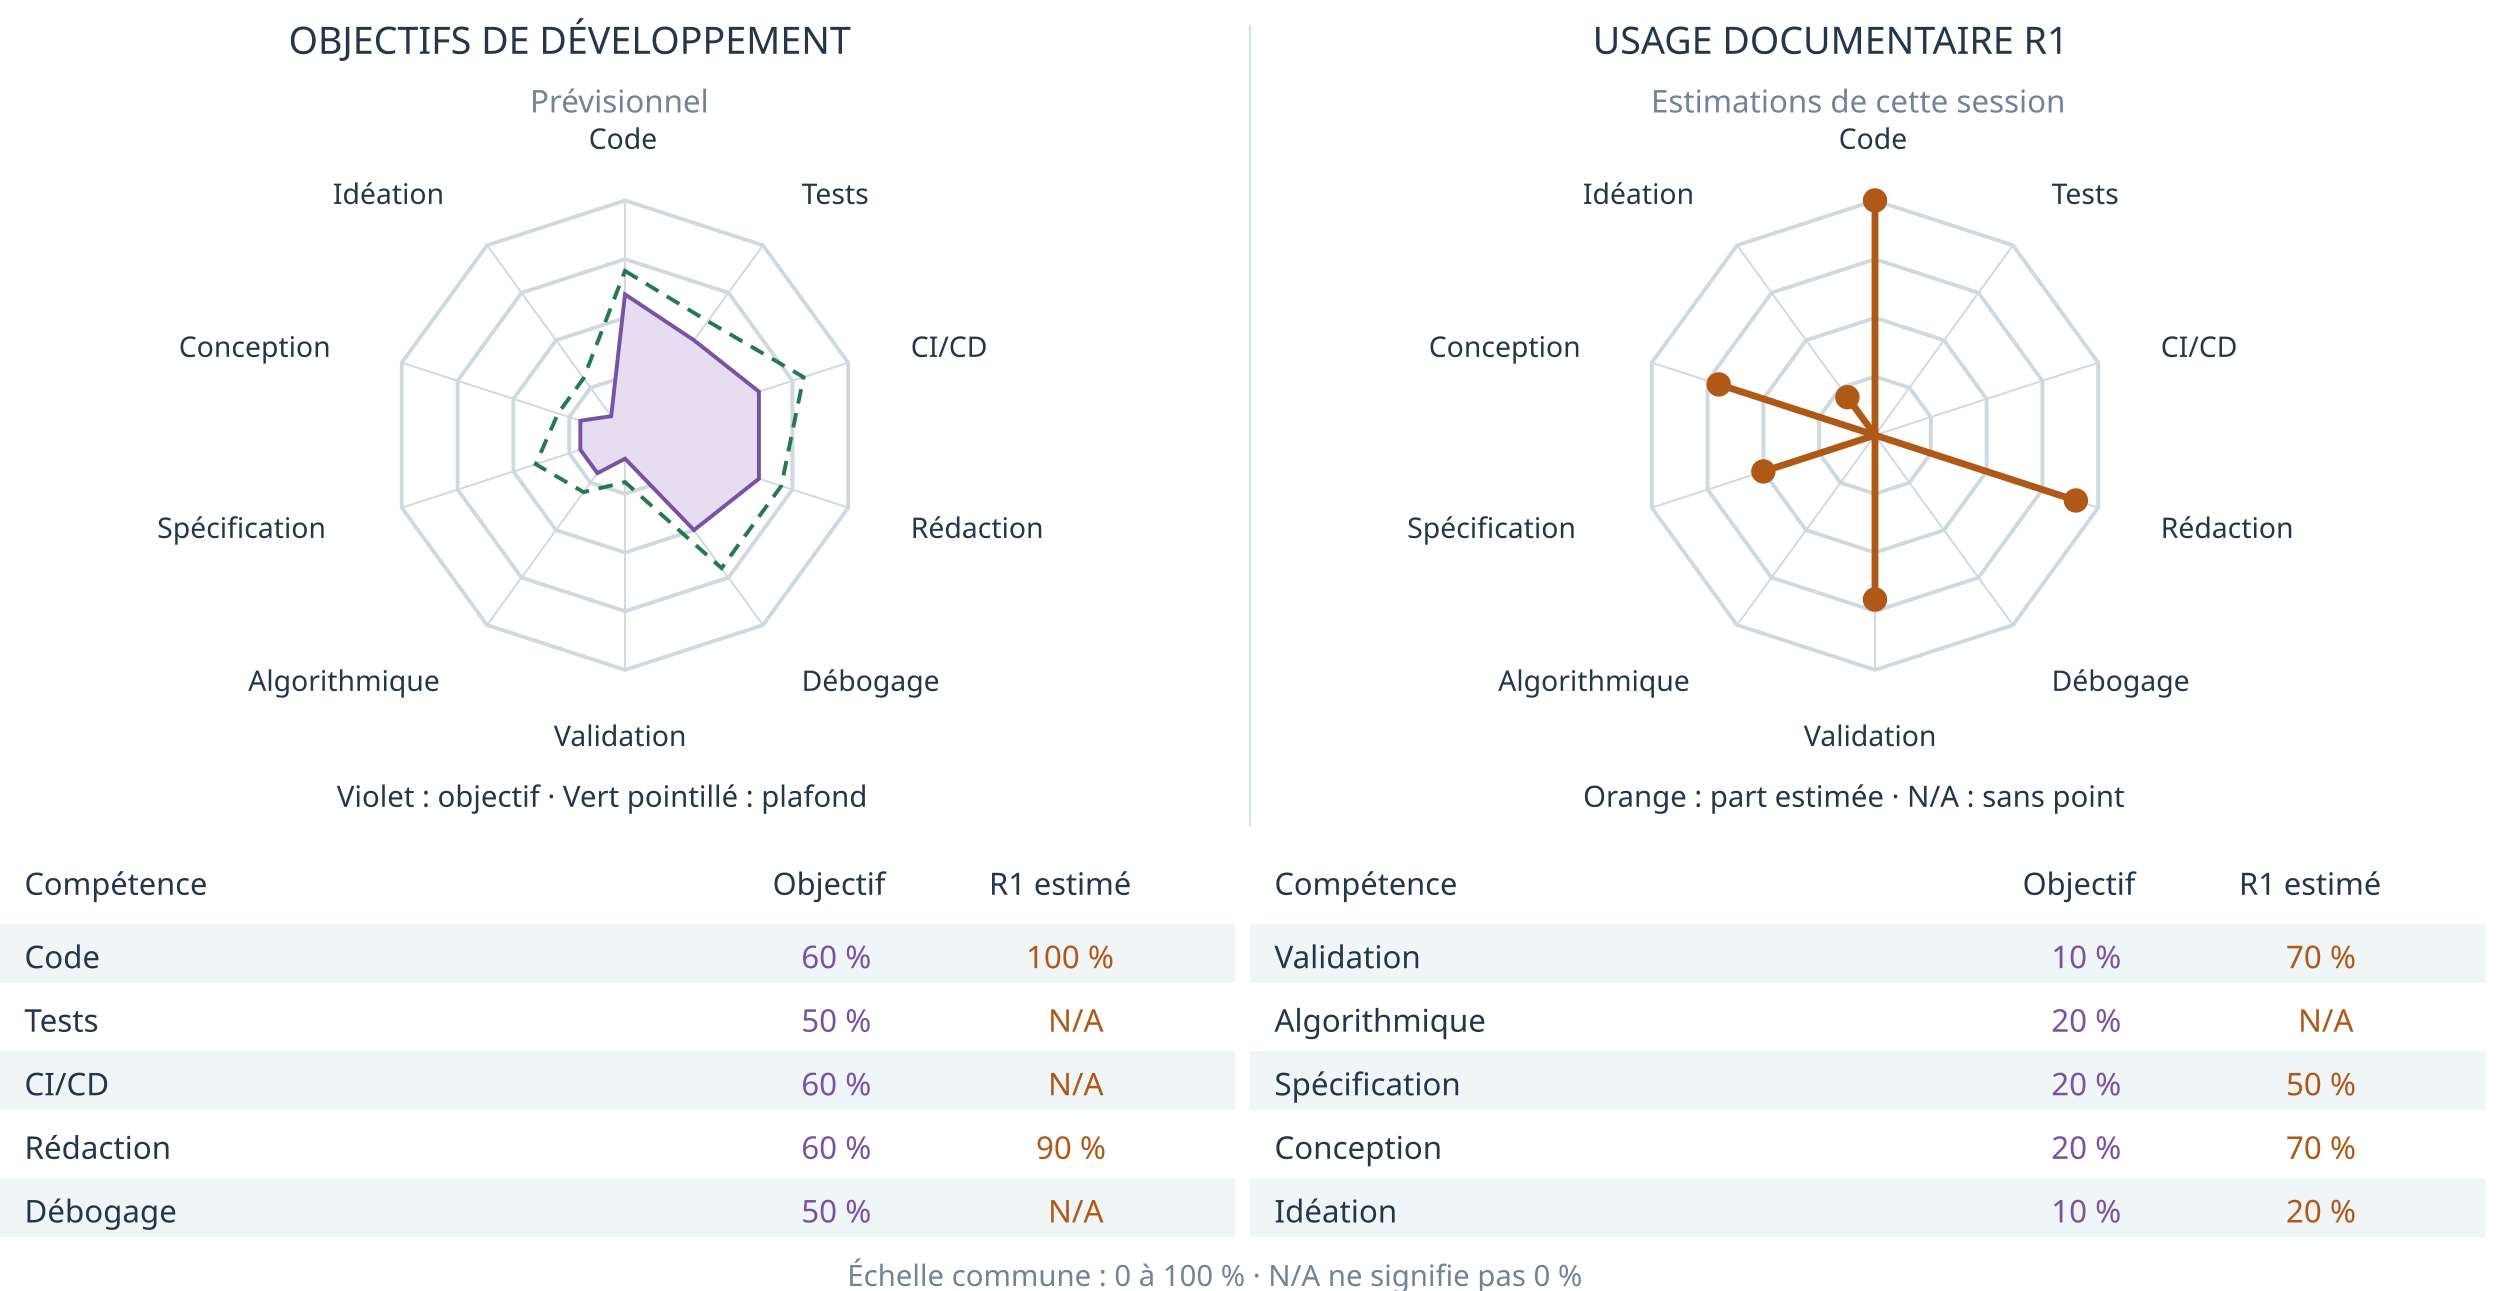
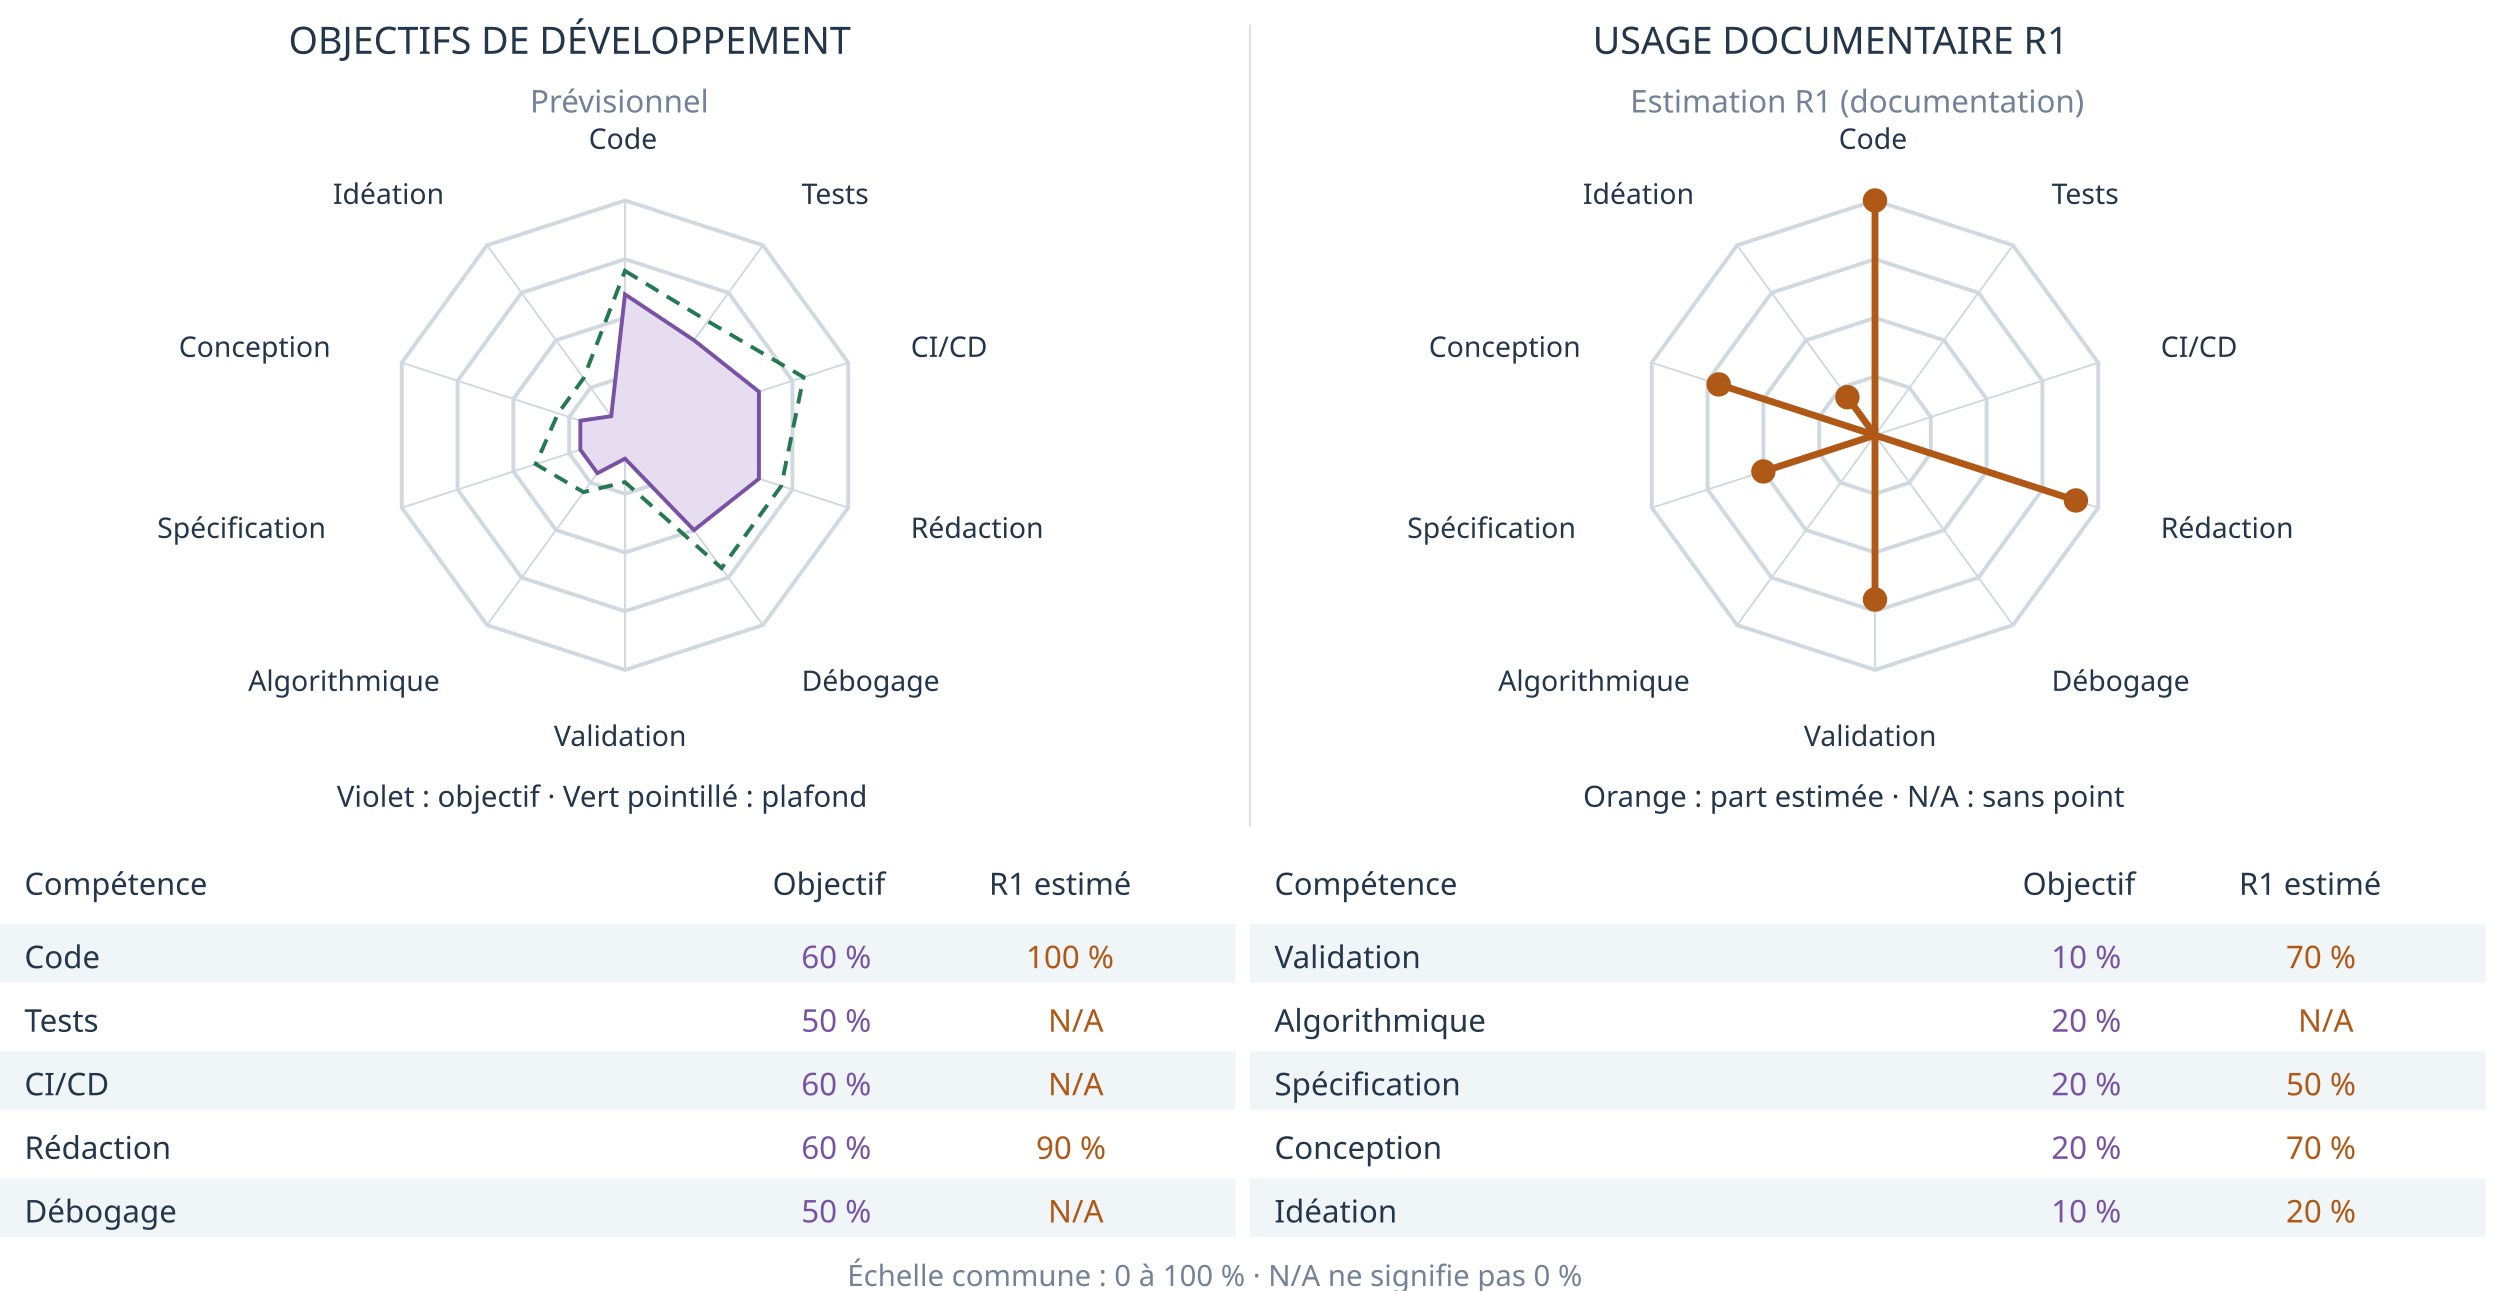
<svg xmlns="http://www.w3.org/2000/svg" width="511.276" height="264" preserveAspectRatio="xMinYMin meet" viewBox="0 0 511 264" version="1.0" fill-rule="evenodd">
  <clipPath id="clip">
    <rect x="0" y="0" width="511.276" height="264" />
  </clipPath>
  <g id="group" transform="scale(1,-1) translate(0,-264)" style="clip-path: url(#clip)">
    <g transform="">
      <text x="59.011" y="253" style="font-family: Body-Bold; font-size: 7.7px;fill: rgb(14%,21%,29%); stroke:none;" transform="translate(0,506) scale(1,-1)">OBJECTIFS DE DÉVELOPPEMENT</text>
      <text x="108.394" y="241" style="font-family: Body; font-size: 6.4px;fill: rgb(45%,51%,59%); stroke:none;" transform="translate(0,482) scale(1,-1)">Prévisionnel</text>
      <polygon points="127.819 187, 134.872 184.708, 139.232 178.708, 139.232 171.292, 134.872 165.292, 127.819 163, 120.766 165.292, 116.406 171.292, 116.406 178.708, 120.766 184.708" style="stroke: rgb(82%,85%,88%); stroke-linecap: butt; stroke-width: 0.8; fill: none; fill-rule: evenodd;" />
      <polygon points="127.819 199, 141.926 194.416, 150.644 182.416, 150.644 167.584, 141.926 155.584, 127.819 151, 113.712 155.584, 104.993 167.584, 104.993 182.416, 113.712 194.416" style="stroke: rgb(82%,85%,88%); stroke-linecap: butt; stroke-width: 0.8; fill: none; fill-rule: evenodd;" />
      <polygon points="127.819 211, 148.979 204.125, 162.057 186.125, 162.057 163.875, 148.979 145.875, 127.819 139, 106.659 145.875, 93.581 163.875, 93.581 186.125, 106.659 204.125" style="stroke: rgb(82%,85%,88%); stroke-linecap: butt; stroke-width: 0.8; fill: none; fill-rule: evenodd;" />
      <polygon points="127.819 223, 156.033 213.833, 173.47 189.833, 173.47 160.167, 156.033 136.167, 127.819 127, 99.605 136.167, 82.168 160.167, 82.168 189.833, 99.605 213.833" style="stroke: rgb(82%,85%,88%); stroke-linecap: butt; stroke-width: 0.8; fill: none; fill-rule: evenodd;" />
      <path d="M 127.819,175 L 127.819,223 Z" style="stroke: rgb(82%,85%,88%); stroke-linecap: butt; stroke-width: 0.4;" />
      <text x="120.395" y="234.44" style="font-family: Body; font-size: 5.8px;fill: rgb(14%,21%,29%); stroke:none;" transform="translate(0,468) scale(1,-1)">Code</text>
      <path d="M 127.819,175 L 156.033,213.833 Z" style="stroke: rgb(82%,85%,88%); stroke-linecap: butt; stroke-width: 0.4;" />
      <text x="163.932" y="222.706" style="font-family: Body; font-size: 5.8px;fill: rgb(14%,21%,29%); stroke:none;" transform="translate(0,445) scale(1,-1)">Tests</text>
      <path d="M 127.819,175 L 173.47,189.833 Z" style="stroke: rgb(82%,85%,88%); stroke-linecap: butt; stroke-width: 0.4;" />
      <text x="186.252" y="191.986" style="font-family: Body; font-size: 5.8px;fill: rgb(14%,21%,29%); stroke:none;" transform="translate(0,383) scale(1,-1)">CI/CD</text>
      <path d="M 127.819,175 L 173.47,160.167 Z" style="stroke: rgb(82%,85%,88%); stroke-linecap: butt; stroke-width: 0.4;" />
      <text x="186.252" y="154.014" style="font-family: Body; font-size: 5.8px;fill: rgb(14%,21%,29%); stroke:none;" transform="translate(0,308) scale(1,-1)">Rédaction</text>
      <path d="M 127.819,175 L 156.033,136.167 Z" style="stroke: rgb(82%,85%,88%); stroke-linecap: butt; stroke-width: 0.4;" />
      <text x="163.932" y="123.294" style="font-family: Body; font-size: 5.8px;fill: rgb(14%,21%,29%); stroke:none;" transform="translate(0,246) scale(1,-1)">Débogage</text>
      <path d="M 127.819,175 L 127.819,127 Z" style="stroke: rgb(82%,85%,88%); stroke-linecap: butt; stroke-width: 0.4;" />
      <text x="113.274" y="111.56" style="font-family: Body; font-size: 5.8px;fill: rgb(14%,21%,29%); stroke:none;" transform="translate(0,223) scale(1,-1)">Validation</text>
      <path d="M 127.819,175 L 99.605,136.167 Z" style="stroke: rgb(82%,85%,88%); stroke-linecap: butt; stroke-width: 0.4;" />
      <text x="50.763" y="123.294" style="font-family: Body; font-size: 5.8px;fill: rgb(14%,21%,29%); stroke:none;" transform="translate(0,246) scale(1,-1)">Algorithmique</text>
      <path d="M 127.819,175 L 82.168,160.167 Z" style="stroke: rgb(82%,85%,88%); stroke-linecap: butt; stroke-width: 0.4;" />
      <text x="32.148" y="154.014" style="font-family: Body; font-size: 5.8px;fill: rgb(14%,21%,29%); stroke:none;" transform="translate(0,308) scale(1,-1)">Spécification</text>
      <path d="M 127.819,175 L 82.168,189.833 Z" style="stroke: rgb(82%,85%,88%); stroke-linecap: butt; stroke-width: 0.4;" />
      <text x="36.563" y="191.986" style="font-family: Body; font-size: 5.8px;fill: rgb(14%,21%,29%); stroke:none;" transform="translate(0,383) scale(1,-1)">Conception</text>
      <path d="M 127.819,175 L 99.605,213.833 Z" style="stroke: rgb(82%,85%,88%); stroke-linecap: butt; stroke-width: 0.4;" />
      <text x="68.081" y="222.706" style="font-family: Body; font-size: 5.8px;fill: rgb(14%,21%,29%); stroke:none;" transform="translate(0,445) scale(1,-1)">Idéation</text>
      <polygon points="127.819 203.8, 141.926 194.416, 155.209 183.9, 155.209 166.1, 141.926 155.584, 127.819 170.2, 122.176 167.233, 118.689 172.033, 118.689 177.967, 124.998 178.883" style="stroke: rgb(47%,32%,64%); stroke-linecap: butt; stroke-width: 0.8; fill: rgb(90%,87%,94%); fill-rule: evenodd;" />
      <polygon points="127.819 208.6, 144.747 198.3, 164.339 186.866, 159.774 164.617, 147.569 147.817, 127.819 165.4, 119.355 163.35, 109.559 169.067, 114.124 179.45, 119.355 186.65" style="stroke: rgb(15%,47%,32%); stroke-linecap: butt; stroke-width: 0.8; fill: none; fill-rule: evenodd; stroke-dasharray: 3, 2;" />
      <text x="68.879" y="99" style="font-family: Body; font-size: 6px;fill: rgb(14%,21%,29%); stroke:none;" transform="translate(0,198) scale(1,-1)">Violet : objectif · Vert pointillé : plafond</text>
      <text x="325.727" y="253" style="font-family: Body-Bold; font-size: 7.7px;fill: rgb(14%,21%,29%); stroke:none;" transform="translate(0,506) scale(1,-1)">USAGE DOCUMENTAIRE R1</text>
-       <text x="337.646" y="241" style="font-family: Body; font-size: 6.4px;fill: rgb(45%,51%,59%); stroke:none;" transform="translate(0,482) scale(1,-1)">Estimations de cette session</text>
+       <text x="333.39" y="241" style="font-family: Body; font-size: 6.4px;fill: rgb(45%,51%,59%); stroke:none;" transform="translate(0,482) scale(1,-1)">Estimation R1 (documentation)</text>
      <polygon points="383.457 187, 390.51 184.708, 394.869 178.708, 394.869 171.292, 390.51 165.292, 383.457 163, 376.403 165.292, 372.044 171.292, 372.044 178.708, 376.403 184.708" style="stroke: rgb(82%,85%,88%); stroke-linecap: butt; stroke-width: 0.8; fill: none; fill-rule: evenodd;" />
      <polygon points="383.457 199, 397.563 194.416, 406.282 182.416, 406.282 167.584, 397.563 155.584, 383.457 151, 369.35 155.584, 360.631 167.584, 360.631 182.416, 369.35 194.416" style="stroke: rgb(82%,85%,88%); stroke-linecap: butt; stroke-width: 0.8; fill: none; fill-rule: evenodd;" />
      <polygon points="383.457 211, 404.617 204.125, 417.695 186.125, 417.695 163.875, 404.617 145.875, 383.457 139, 362.296 145.875, 349.219 163.875, 349.219 186.125, 362.296 204.125" style="stroke: rgb(82%,85%,88%); stroke-linecap: butt; stroke-width: 0.8; fill: none; fill-rule: evenodd;" />
      <polygon points="383.457 223, 411.67 213.833, 429.107 189.833, 429.107 160.167, 411.67 136.167, 383.457 127, 355.243 136.167, 337.806 160.167, 337.806 189.833, 355.243 213.833" style="stroke: rgb(82%,85%,88%); stroke-linecap: butt; stroke-width: 0.8; fill: none; fill-rule: evenodd;" />
      <path d="M 383.457,175 L 383.457,223 Z" style="stroke: rgb(82%,85%,88%); stroke-linecap: butt; stroke-width: 0.4;" />
      <text x="376.033" y="234.44" style="font-family: Body; font-size: 5.8px;fill: rgb(14%,21%,29%); stroke:none;" transform="translate(0,468) scale(1,-1)">Code</text>
      <path d="M 383.457,175 L 411.67,213.833 Z" style="stroke: rgb(82%,85%,88%); stroke-linecap: butt; stroke-width: 0.4;" />
      <text x="419.57" y="222.706" style="font-family: Body; font-size: 5.8px;fill: rgb(14%,21%,29%); stroke:none;" transform="translate(0,445) scale(1,-1)">Tests</text>
      <path d="M 383.457,175 L 429.107,189.833 Z" style="stroke: rgb(82%,85%,88%); stroke-linecap: butt; stroke-width: 0.4;" />
      <text x="441.89" y="191.986" style="font-family: Body; font-size: 5.8px;fill: rgb(14%,21%,29%); stroke:none;" transform="translate(0,383) scale(1,-1)">CI/CD</text>
      <path d="M 383.457,175 L 429.107,160.167 Z" style="stroke: rgb(82%,85%,88%); stroke-linecap: butt; stroke-width: 0.4;" />
      <text x="441.89" y="154.014" style="font-family: Body; font-size: 5.8px;fill: rgb(14%,21%,29%); stroke:none;" transform="translate(0,308) scale(1,-1)">Rédaction</text>
      <path d="M 383.457,175 L 411.67,136.167 Z" style="stroke: rgb(82%,85%,88%); stroke-linecap: butt; stroke-width: 0.4;" />
      <text x="419.57" y="123.294" style="font-family: Body; font-size: 5.8px;fill: rgb(14%,21%,29%); stroke:none;" transform="translate(0,246) scale(1,-1)">Débogage</text>
      <path d="M 383.457,175 L 383.457,127 Z" style="stroke: rgb(82%,85%,88%); stroke-linecap: butt; stroke-width: 0.4;" />
      <text x="368.911" y="111.56" style="font-family: Body; font-size: 5.8px;fill: rgb(14%,21%,29%); stroke:none;" transform="translate(0,223) scale(1,-1)">Validation</text>
      <path d="M 383.457,175 L 355.243,136.167 Z" style="stroke: rgb(82%,85%,88%); stroke-linecap: butt; stroke-width: 0.4;" />
      <text x="306.4" y="123.294" style="font-family: Body; font-size: 5.8px;fill: rgb(14%,21%,29%); stroke:none;" transform="translate(0,246) scale(1,-1)">Algorithmique</text>
      <path d="M 383.457,175 L 337.806,160.167 Z" style="stroke: rgb(82%,85%,88%); stroke-linecap: butt; stroke-width: 0.4;" />
      <text x="287.785" y="154.014" style="font-family: Body; font-size: 5.8px;fill: rgb(14%,21%,29%); stroke:none;" transform="translate(0,308) scale(1,-1)">Spécification</text>
      <path d="M 383.457,175 L 337.806,189.833 Z" style="stroke: rgb(82%,85%,88%); stroke-linecap: butt; stroke-width: 0.4;" />
      <text x="292.201" y="191.986" style="font-family: Body; font-size: 5.8px;fill: rgb(14%,21%,29%); stroke:none;" transform="translate(0,383) scale(1,-1)">Conception</text>
      <path d="M 383.457,175 L 355.243,213.833 Z" style="stroke: rgb(82%,85%,88%); stroke-linecap: butt; stroke-width: 0.4;" />
      <text x="323.718" y="222.706" style="font-family: Body; font-size: 5.8px;fill: rgb(14%,21%,29%); stroke:none;" transform="translate(0,445) scale(1,-1)">Idéation</text>
      <path d="M 383.457,175 L 383.457,223 Z" style="stroke: rgb(69%,35%,9%); stroke-linecap: butt; stroke-width: 1.4;" />
      <circle cx="383.457" cy="223.0" r="2" style="stroke: rgb(69%,35%,9%); stroke-linecap: butt; stroke-width: 1; fill: rgb(69%,35%,9%); fill-rule: evenodd;" />
      <path d="M 383.457,175 L 424.542,161.65 Z" style="stroke: rgb(69%,35%,9%); stroke-linecap: butt; stroke-width: 1.4;" />
      <circle cx="424.542" cy="161.65" r="2" style="stroke: rgb(69%,35%,9%); stroke-linecap: butt; stroke-width: 1; fill: rgb(69%,35%,9%); fill-rule: evenodd;" />
      <path d="M 383.457,175 L 383.457,141.4 Z" style="stroke: rgb(69%,35%,9%); stroke-linecap: butt; stroke-width: 1.4;" />
      <circle cx="383.457" cy="141.4" r="2" style="stroke: rgb(69%,35%,9%); stroke-linecap: butt; stroke-width: 1; fill: rgb(69%,35%,9%); fill-rule: evenodd;" />
      <path d="M 383.457,175 L 360.631,167.584 Z" style="stroke: rgb(69%,35%,9%); stroke-linecap: butt; stroke-width: 1.4;" />
      <circle cx="360.631" cy="167.584" r="2" style="stroke: rgb(69%,35%,9%); stroke-linecap: butt; stroke-width: 1; fill: rgb(69%,35%,9%); fill-rule: evenodd;" />
      <path d="M 383.457,175 L 351.501,185.383 Z" style="stroke: rgb(69%,35%,9%); stroke-linecap: butt; stroke-width: 1.4;" />
      <circle cx="351.501" cy="185.383" r="2" style="stroke: rgb(69%,35%,9%); stroke-linecap: butt; stroke-width: 1; fill: rgb(69%,35%,9%); fill-rule: evenodd;" />
      <path d="M 383.457,175 L 377.814,182.767 Z" style="stroke: rgb(69%,35%,9%); stroke-linecap: butt; stroke-width: 1.4;" />
      <circle cx="377.814" cy="182.767" r="2" style="stroke: rgb(69%,35%,9%); stroke-linecap: butt; stroke-width: 1; fill: rgb(69%,35%,9%); fill-rule: evenodd;" />
      <text x="323.76" y="99" style="font-family: Body; font-size: 6px;fill: rgb(14%,21%,29%); stroke:none;" transform="translate(0,198) scale(1,-1)">Orange : part estimée · N/A : sans point</text>
      <path d="M 255.638,95 L 255.638,259 Z" style="stroke: rgb(85%,89%,92%); stroke-linecap: butt; stroke-width: 0.5;" />
      <text x="5.0" y="81" style="font-family: Body-Bold; font-size: 6.3px;fill: rgb(14%,21%,29%); stroke:none;" transform="translate(0,162) scale(1,-1)">Compétence</text>
      <text x="158.0" y="81" style="font-family: Body-Bold; font-size: 6.3px;fill: rgb(14%,21%,29%); stroke:none;" transform="translate(0,162) scale(1,-1)">Objectif</text>
      <text x="202.27" y="81" style="font-family: Body-Bold; font-size: 6.3px;fill: rgb(14%,21%,29%); stroke:none;" transform="translate(0,162) scale(1,-1)">R1 estimé</text>
      <rect x="0.0" y="63" width="252.638" height="12" style="stroke: none; stroke-linecap: butt; stroke-width: 1; fill: rgb(94%,96%,97%); fill-rule: evenodd;" />
      <text x="5.0" y="66" style="font-family: Body; font-size: 6.4px;fill: rgb(14%,21%,29%); stroke:none;" transform="translate(0,132) scale(1,-1)">Code</text>
      <text x="163.87" y="66" style="font-family: Body; font-size: 6.4px;fill: rgb(47%,32%,64%); stroke:none;" transform="translate(0,132) scale(1,-1)">60 %</text>
      <text x="209.834" y="66" style="font-family: Body; font-size: 6.4px;fill: rgb(69%,35%,9%); stroke:none;" transform="translate(0,132) scale(1,-1)">100 %</text>
      <text x="5.0" y="53" style="font-family: Body; font-size: 6.4px;fill: rgb(14%,21%,29%); stroke:none;" transform="translate(0,106) scale(1,-1)">Tests</text>
      <text x="163.87" y="53" style="font-family: Body; font-size: 6.4px;fill: rgb(47%,32%,64%); stroke:none;" transform="translate(0,106) scale(1,-1)">50 %</text>
      <text x="214.339" y="53" style="font-family: Body; font-size: 6.4px;fill: rgb(69%,35%,9%); stroke:none;" transform="translate(0,106) scale(1,-1)">N/A</text>
      <rect x="0.0" y="37" width="252.638" height="12" style="stroke: none; stroke-linecap: butt; stroke-width: 1; fill: rgb(94%,96%,97%); fill-rule: evenodd;" />
      <text x="5.0" y="40" style="font-family: Body; font-size: 6.4px;fill: rgb(14%,21%,29%); stroke:none;" transform="translate(0,80) scale(1,-1)">CI/CD</text>
      <text x="163.87" y="40" style="font-family: Body; font-size: 6.4px;fill: rgb(47%,32%,64%); stroke:none;" transform="translate(0,80) scale(1,-1)">60 %</text>
      <text x="214.339" y="40" style="font-family: Body; font-size: 6.4px;fill: rgb(69%,35%,9%); stroke:none;" transform="translate(0,80) scale(1,-1)">N/A</text>
      <text x="5.0" y="27" style="font-family: Body; font-size: 6.4px;fill: rgb(14%,21%,29%); stroke:none;" transform="translate(0,54) scale(1,-1)">Rédaction</text>
      <text x="163.87" y="27" style="font-family: Body; font-size: 6.4px;fill: rgb(47%,32%,64%); stroke:none;" transform="translate(0,54) scale(1,-1)">60 %</text>
      <text x="211.87" y="27" style="font-family: Body; font-size: 6.4px;fill: rgb(69%,35%,9%); stroke:none;" transform="translate(0,54) scale(1,-1)">90 %</text>
      <rect x="0.0" y="11" width="252.638" height="12" style="stroke: none; stroke-linecap: butt; stroke-width: 1; fill: rgb(94%,96%,97%); fill-rule: evenodd;" />
      <text x="5.0" y="14" style="font-family: Body; font-size: 6.4px;fill: rgb(14%,21%,29%); stroke:none;" transform="translate(0,28) scale(1,-1)">Débogage</text>
      <text x="163.87" y="14" style="font-family: Body; font-size: 6.4px;fill: rgb(47%,32%,64%); stroke:none;" transform="translate(0,28) scale(1,-1)">50 %</text>
      <text x="214.339" y="14" style="font-family: Body; font-size: 6.4px;fill: rgb(69%,35%,9%); stroke:none;" transform="translate(0,28) scale(1,-1)">N/A</text>
      <text x="260.638" y="81" style="font-family: Body-Bold; font-size: 6.3px;fill: rgb(14%,21%,29%); stroke:none;" transform="translate(0,162) scale(1,-1)">Compétence</text>
      <text x="413.638" y="81" style="font-family: Body-Bold; font-size: 6.3px;fill: rgb(14%,21%,29%); stroke:none;" transform="translate(0,162) scale(1,-1)">Objectif</text>
      <text x="457.908" y="81" style="font-family: Body-Bold; font-size: 6.3px;fill: rgb(14%,21%,29%); stroke:none;" transform="translate(0,162) scale(1,-1)">R1 estimé</text>
      <rect x="255.638" y="63" width="252.638" height="12" style="stroke: none; stroke-linecap: butt; stroke-width: 1; fill: rgb(94%,96%,97%); fill-rule: evenodd;" />
      <text x="260.638" y="66" style="font-family: Body; font-size: 6.4px;fill: rgb(14%,21%,29%); stroke:none;" transform="translate(0,132) scale(1,-1)">Validation</text>
      <text x="419.508" y="66" style="font-family: Body; font-size: 6.4px;fill: rgb(47%,32%,64%); stroke:none;" transform="translate(0,132) scale(1,-1)">10 %</text>
      <text x="467.508" y="66" style="font-family: Body; font-size: 6.4px;fill: rgb(69%,35%,9%); stroke:none;" transform="translate(0,132) scale(1,-1)">70 %</text>
      <text x="260.638" y="53" style="font-family: Body; font-size: 6.4px;fill: rgb(14%,21%,29%); stroke:none;" transform="translate(0,106) scale(1,-1)">Algorithmique</text>
      <text x="419.508" y="53" style="font-family: Body; font-size: 6.4px;fill: rgb(47%,32%,64%); stroke:none;" transform="translate(0,106) scale(1,-1)">20 %</text>
      <text x="469.977" y="53" style="font-family: Body; font-size: 6.4px;fill: rgb(69%,35%,9%); stroke:none;" transform="translate(0,106) scale(1,-1)">N/A</text>
      <rect x="255.638" y="37" width="252.638" height="12" style="stroke: none; stroke-linecap: butt; stroke-width: 1; fill: rgb(94%,96%,97%); fill-rule: evenodd;" />
      <text x="260.638" y="40" style="font-family: Body; font-size: 6.4px;fill: rgb(14%,21%,29%); stroke:none;" transform="translate(0,80) scale(1,-1)">Spécification</text>
      <text x="419.508" y="40" style="font-family: Body; font-size: 6.4px;fill: rgb(47%,32%,64%); stroke:none;" transform="translate(0,80) scale(1,-1)">20 %</text>
      <text x="467.508" y="40" style="font-family: Body; font-size: 6.4px;fill: rgb(69%,35%,9%); stroke:none;" transform="translate(0,80) scale(1,-1)">50 %</text>
      <text x="260.638" y="27" style="font-family: Body; font-size: 6.4px;fill: rgb(14%,21%,29%); stroke:none;" transform="translate(0,54) scale(1,-1)">Conception</text>
      <text x="419.508" y="27" style="font-family: Body; font-size: 6.4px;fill: rgb(47%,32%,64%); stroke:none;" transform="translate(0,54) scale(1,-1)">20 %</text>
      <text x="467.508" y="27" style="font-family: Body; font-size: 6.4px;fill: rgb(69%,35%,9%); stroke:none;" transform="translate(0,54) scale(1,-1)">70 %</text>
      <rect x="255.638" y="11" width="252.638" height="12" style="stroke: none; stroke-linecap: butt; stroke-width: 1; fill: rgb(94%,96%,97%); fill-rule: evenodd;" />
      <text x="260.638" y="14" style="font-family: Body; font-size: 6.4px;fill: rgb(14%,21%,29%); stroke:none;" transform="translate(0,28) scale(1,-1)">Idéation</text>
      <text x="419.508" y="14" style="font-family: Body; font-size: 6.4px;fill: rgb(47%,32%,64%); stroke:none;" transform="translate(0,28) scale(1,-1)">10 %</text>
      <text x="467.508" y="14" style="font-family: Body; font-size: 6.4px;fill: rgb(69%,35%,9%); stroke:none;" transform="translate(0,28) scale(1,-1)">20 %</text>
      <text x="173.28" y="1" style="font-family: Body; font-size: 6px;fill: rgb(45%,51%,59%); stroke:none;" transform="translate(0,2) scale(1,-1)">Échelle commune : 0 à 100 % · N/A ne signifie pas 0 %</text>
    </g>
  </g>
</svg>
